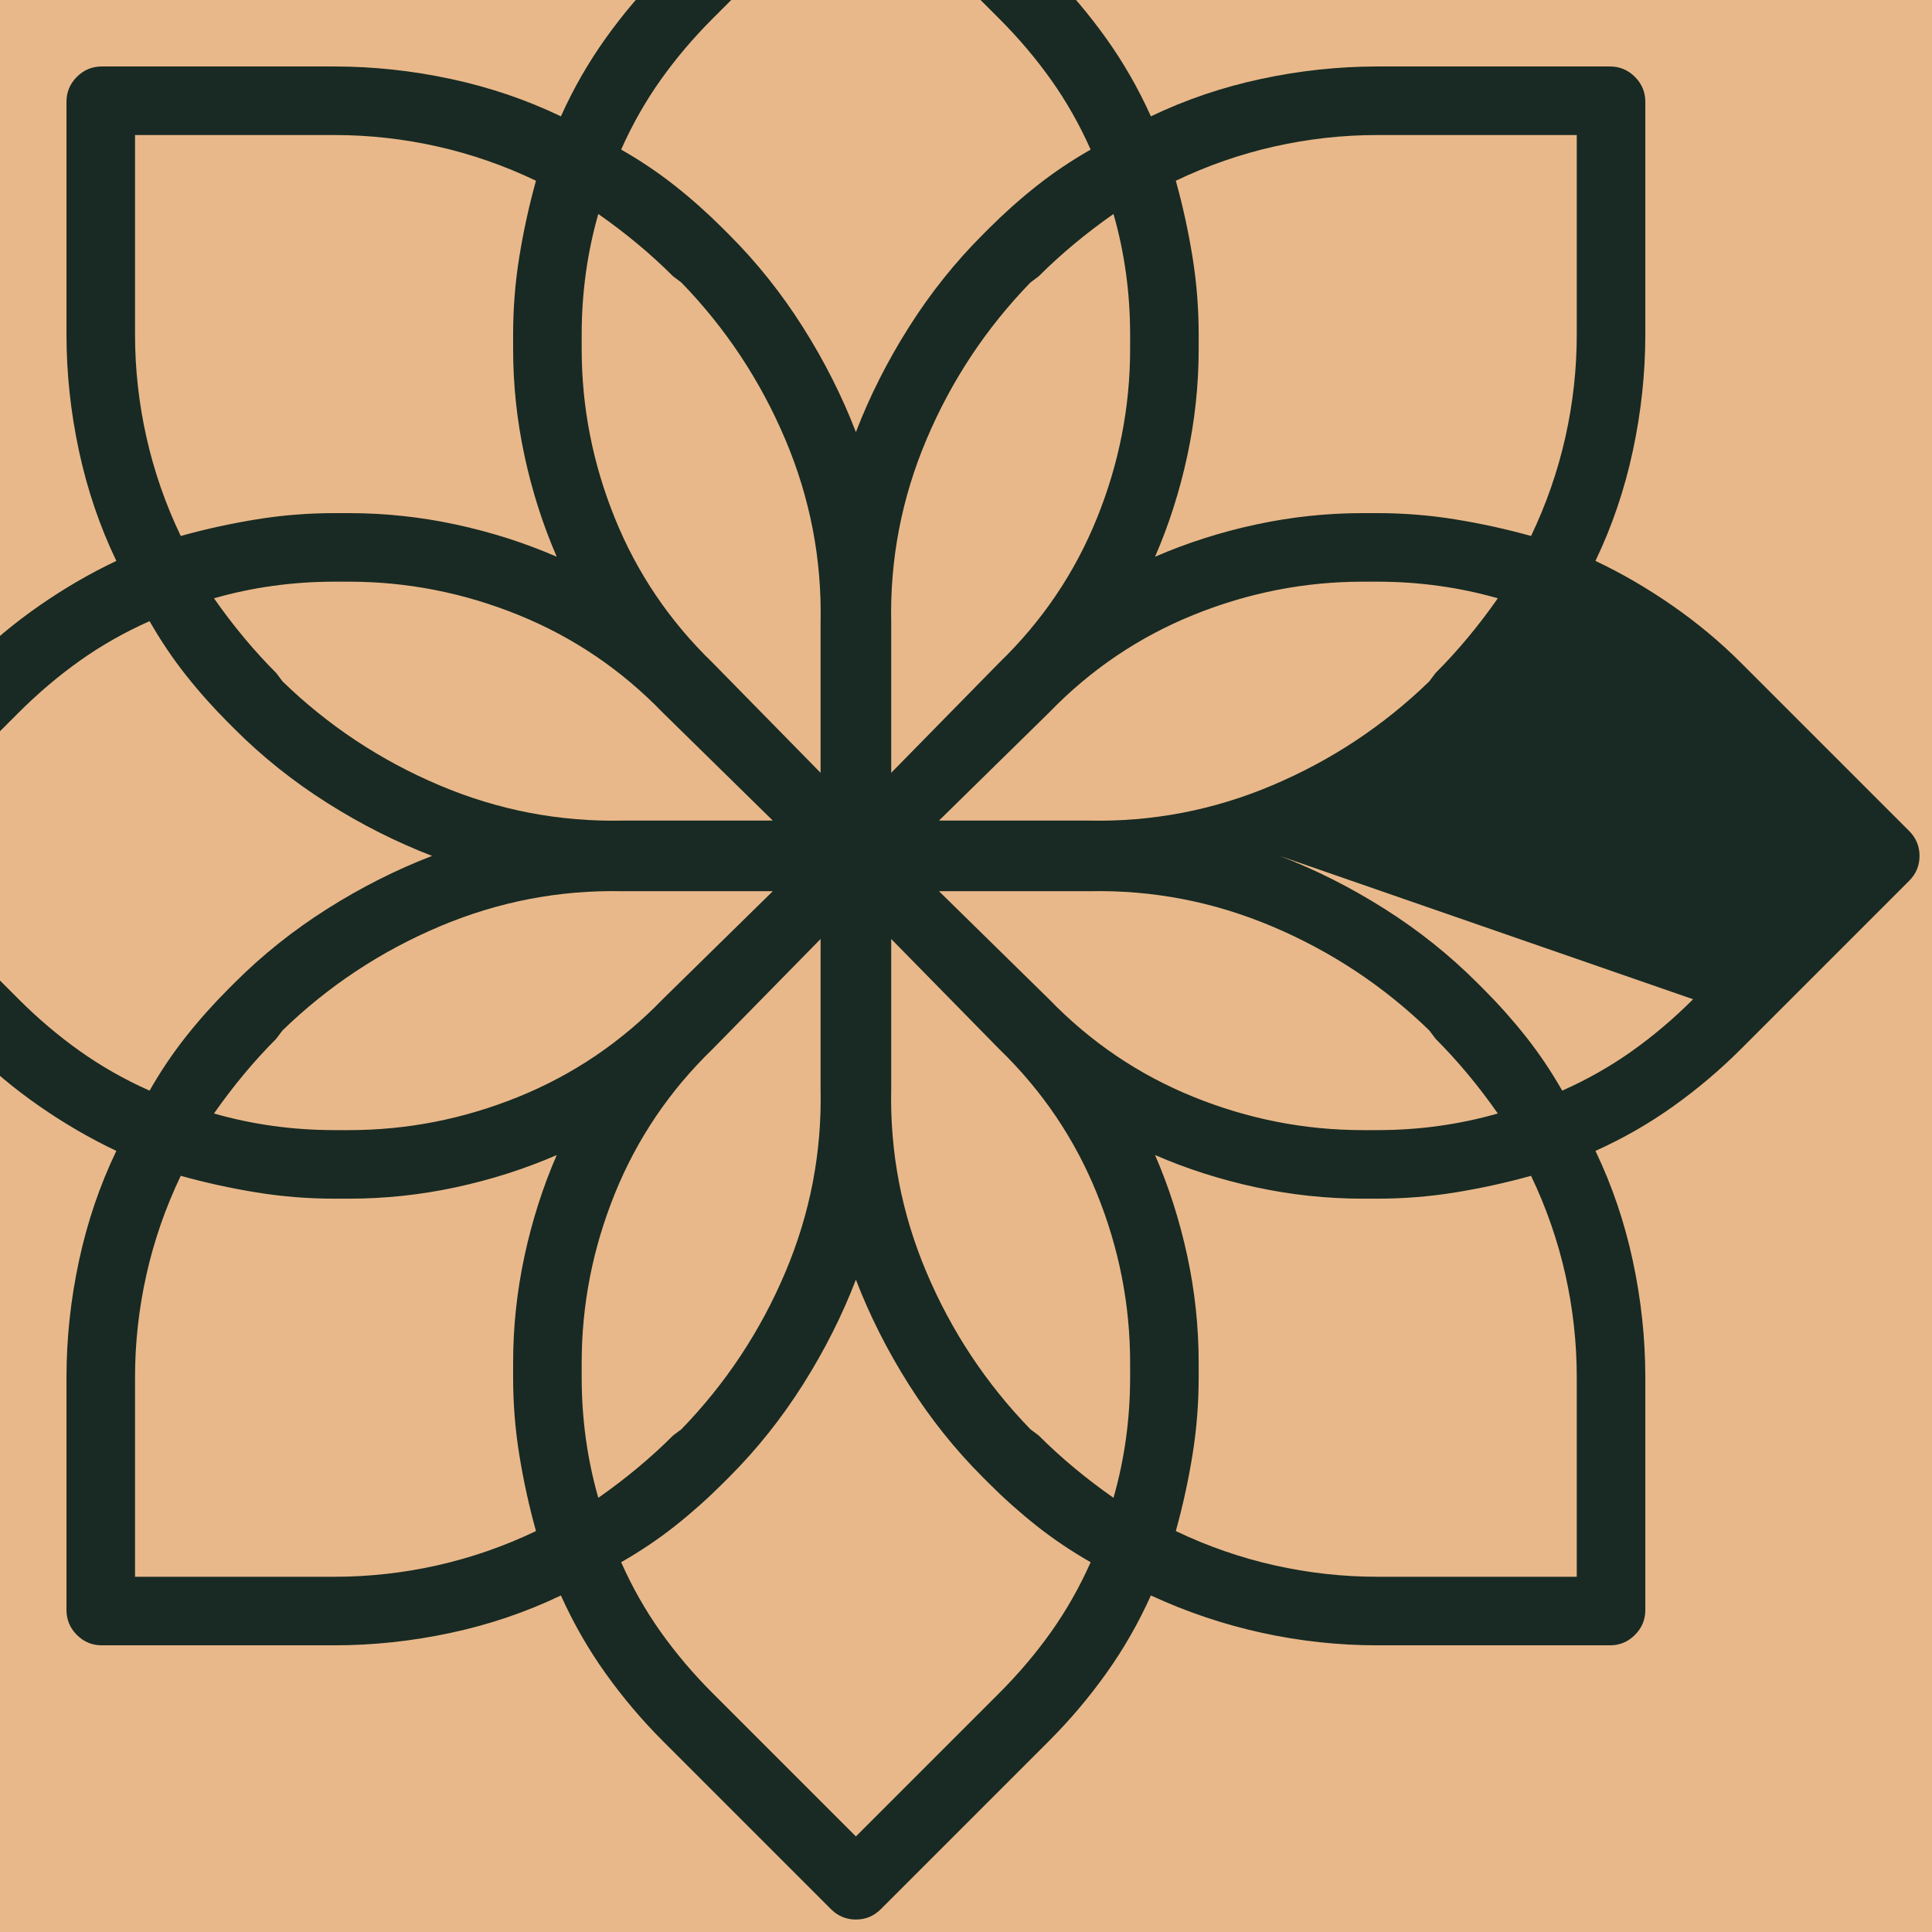
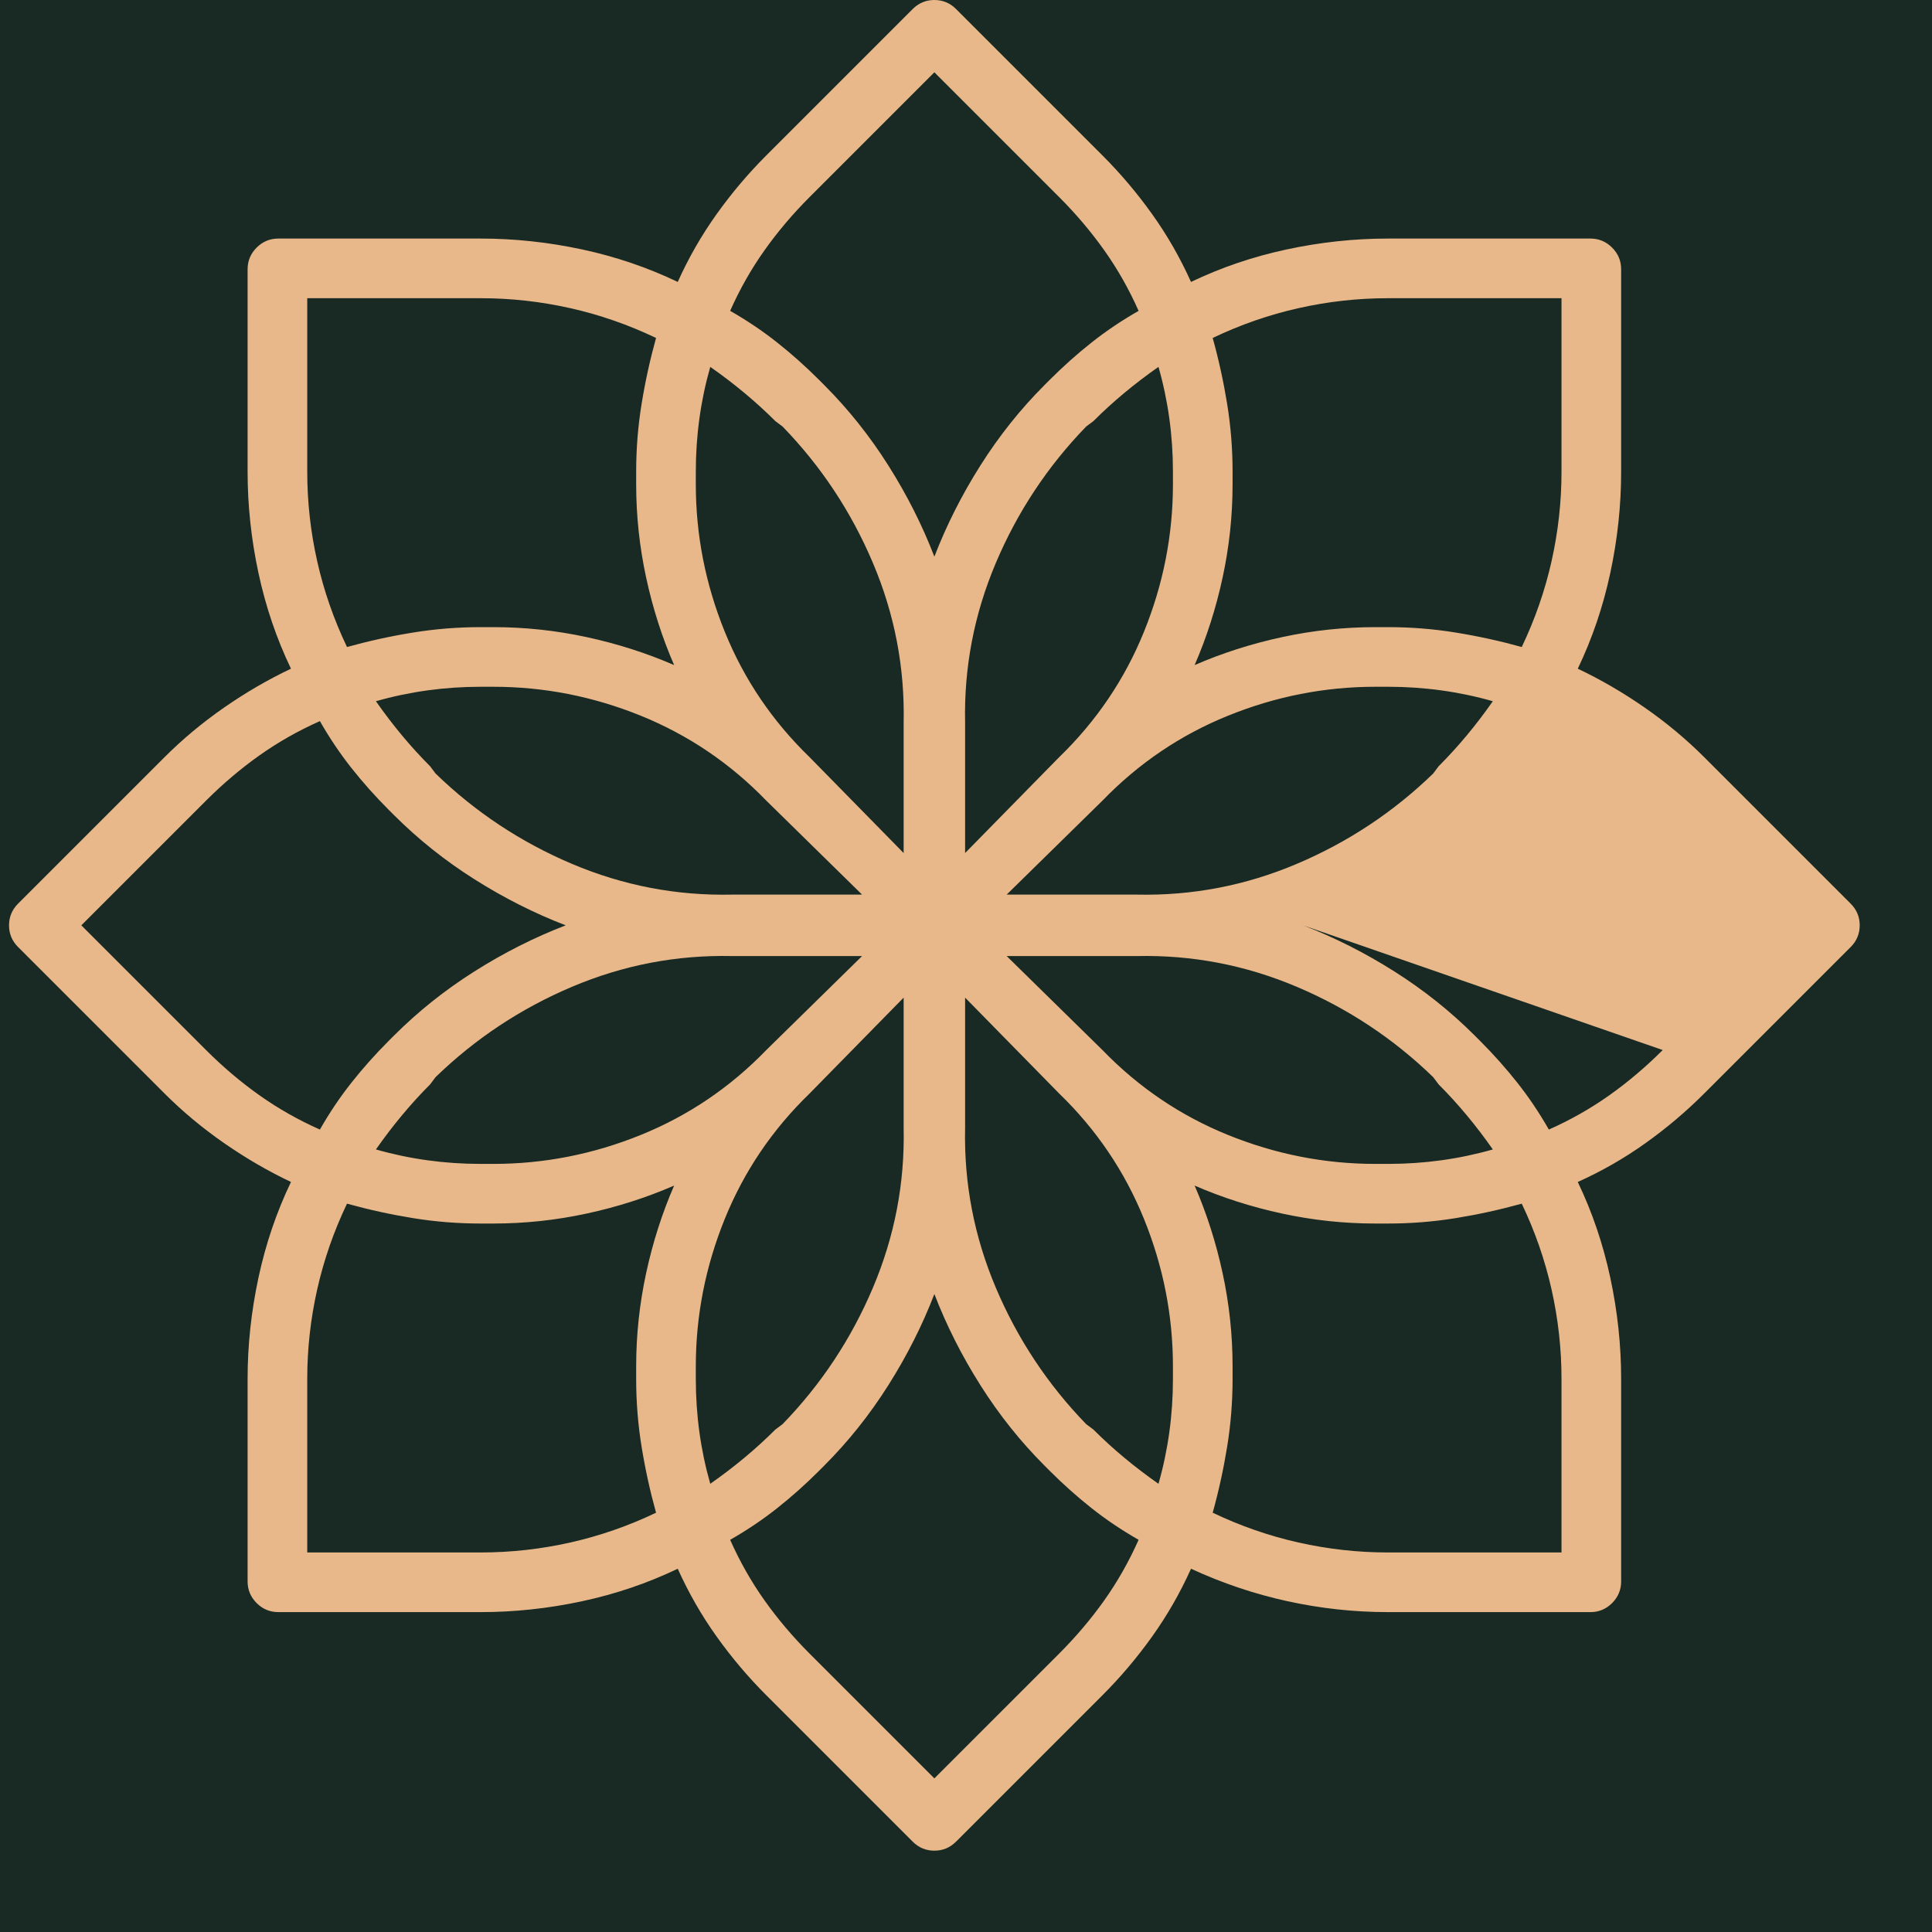
- <svg xmlns="http://www.w3.org/2000/svg" viewBox="100 100 930 930">
-   <rect width="1130" height="1130" x="0" y="0" fill="#E9B88A" />
+ <svg xmlns="http://www.w3.org/2000/svg" viewBox="-5 0 1069 1069">
+   <rect width="1069" height="1069" x="-5" y="0" fill="#182A23" />
  <g transform="translate(0,960) scale(1,-1)">
-     <path fill="#182A23" d="M1019 460l-81 81q-15 15 -33 27.5t-37 21.5q12 25 18 53t6 56v112q0 7 -5 12t-12 5h-112q-28 0 -56 -6t-53 -18q-9 20 -21.5 37.5t-27.5 32.5l-81 81q-5 5 -12 5t-12 -5l-81 -81q-15 -15 -27.5 -32.5t-21.5 -37.5q-25 12 -53 18t-56 6h-112q-7 0 -12 -5t-5 -12v-112 q0 -28 6 -56t18 -53q-19 -9 -37 -21.5t-33 -27.5l-81 -81q-5 -5 -5 -12t5 -12l81 -81q15 -15 33 -27.5t37 -21.5q-12 -25 -18 -53t-6 -56v-112q0 -7 5 -12t12 -5h112q28 0 56 6t53 18q9 -20 21.5 -37.5t27.5 -32.5l81 -81q5 -5 12 -5t12 5l81 81q15 15 27.5 32.5t21.5 37.5 q26 -12 53.5 -18t55.5 -6h112q7 0 12 5t5 12v112q0 28 -6 56t-18 53q20 9 37.5 21.5t32.5 27.5l81 81q5 5 5 12t-5 12v0zM666 773q23 11 47.5 16.5t49.5 5.5h96v-96q0 -25 -5.5 -49.5t-16.5 -47.5q-18 5 -36.5 8t-37.5 3h-7q-26 0 -51.5 -5.5t-48.5 -15.5q10 23 15.5 48.5 t5.5 51.5v7q0 19 -3 37.5t-8 36.5v0zM756 580h7q15 0 29.5 -2t28.5 -6q-7 -10 -14.5 -19t-15.5 -17l-3 -4q-33 -32 -75.5 -50t-88.5 -17h-72l53 52q30 31 69.5 47t81.5 16v0zM644 699v0v-7q0 -42 -16 -81.5t-47 -69.5l-52 -53v72q-1 46 17 88.5t50 75.5l4 3q8 8 17 15.5 t19 14.5q4 -14 6 -28.5t2 -29.5v0zM443 851l69 69l69 -69q14 -14 25 -29.5t19 -33.5q-14 -8 -26 -17.5t-23 -20.5l-3 -3q-20 -20 -35.5 -44.5t-25.5 -50.5q-10 26 -25.5 50.5t-35.5 44.5l-3 3q-11 11 -23 20.5t-26 17.5q8 18 19 33.5t25 29.5v0zM380 699q0 15 2 29.5t6 28.5 q10 -7 19 -14.5t17 -15.5l4 -3q32 -33 50 -75.5t17 -88.5v-72l-52 53q-31 30 -47 69.5t-16 81.5v7v0zM419 517l53 -52h-72q-46 -1 -88.5 17t-75.5 50l-3 4q-8 8 -15.5 17t-14.5 19q14 4 28.5 6t29.5 2h7q42 0 81.5 -16t69.5 -47v0zM165 795h96q25 0 49.5 -5.5t47.5 -16.5 q-5 -18 -8 -36.5t-3 -37.5v-7q0 -26 5.5 -51.5t15.5 -48.5q-23 10 -48.5 15.5t-51.5 5.5h-7q-19 0 -37.5 -3t-36.5 -8q-11 23 -16.5 47.5t-5.5 49.5v96v0zM109 379l-69 69l69 69q14 14 29.5 25t33.5 19q8 -14 17.5 -26t20.5 -23l3 -3q20 -20 44.5 -35.5t50.5 -25.5 q-26 -10 -50.5 -25.5t-44.5 -35.5l-3 -3q-11 -11 -20.5 -23t-17.5 -26q-18 8 -33.5 19t-29.5 25v0zM358 123q-23 -11 -47.5 -16.5t-49.5 -5.5h-96v96q0 25 5.5 49.5t16.5 47.5q18 -5 36.5 -8t37.5 -3h7q26 0 51.5 5.5t48.5 15.5q-10 -23 -15.5 -48.5t-5.5 -51.5v-7 q0 -19 3 -37.5t8 -36.5zM268 316h-7q-15 0 -29.5 2t-28.5 6q7 10 14.5 19t15.5 17l3 4q33 32 75.5 50t88.5 17h72l-53 -52q-30 -31 -69.5 -47t-81.5 -16v0zM380 197v7q0 42 16 81.5t47 69.5l52 53v-72q1 -46 -17 -88.5t-50 -75.5l-4 -3q-8 -8 -17 -15.5t-19 -14.5 q-4 14 -6 28.5t-2 29.5v0zM581 45l-69 -69l-69 69q-14 14 -25 29.5t-19 33.5q14 8 26 17.5t23 20.5l3 3q20 20 35.5 44.5t25.5 50.5q10 -26 25.5 -50.5t35.5 -44.5l3 -3q11 -11 23 -20.5t26 -17.5q-8 -18 -19 -33.5t-25 -29.5v0zM644 197q0 -15 -2 -29.5t-6 -28.5 q-10 7 -19 14.5t-17 15.5l-4 3q-32 33 -50 75.5t-17 88.5v72l52 -53q31 -30 47 -69.5t16 -81.5v-7v0zM605 379l-53 52h72q46 1 88.5 -17t75.5 -50l3 -4q8 -8 15.5 -17t14.5 -19q-14 -4 -28.5 -6t-29.5 -2h-7q-42 0 -81.5 16t-69.5 47v0zM859 101h-96q-25 0 -49.5 5.5 t-47.5 16.5q5 18 8 36.5t3 37.5v7q0 26 -5.5 51.5t-15.5 48.5q23 -10 48.5 -15.5t51.5 -5.5h7q19 0 37.5 3t36.5 8q11 -23 16.5 -47.5t5.5 -49.5v-96v0zM915 379q-14 -14 -29.5 -25t-33.5 -19q-8 14 -17.5 26t-20.5 23l-3 3q-20 20 -44.5 35.5t-50.5 25.5" />
+     <path fill="#E9B88A" d="M1019 460l-81 81q-15 15 -33 27.5t-37 21.5q12 25 18 53t6 56v112q0 7 -5 12t-12 5h-112q-28 0 -56 -6t-53 -18q-9 20 -21.5 37.5t-27.5 32.5l-81 81q-5 5 -12 5t-12 -5l-81 -81q-15 -15 -27.5 -32.5t-21.5 -37.5q-25 12 -53 18t-56 6h-112q-7 0 -12 -5t-5 -12v-112 q0 -28 6 -56t18 -53q-19 -9 -37 -21.5t-33 -27.5l-81 -81q-5 -5 -5 -12t5 -12l81 -81q15 -15 33 -27.5t37 -21.5q-12 -25 -18 -53t-6 -56v-112q0 -7 5 -12t12 -5h112q28 0 56 6t53 18q9 -20 21.5 -37.5t27.5 -32.5l81 -81q5 -5 12 -5t12 5l81 81q15 15 27.5 32.5t21.5 37.5 q26 -12 53.5 -18t55.5 -6h112q7 0 12 5t5 12v112q0 28 -6 56t-18 53q20 9 37.5 21.5t32.5 27.5l81 81q5 5 5 12t-5 12v0zM666 773q23 11 47.5 16.5t49.5 5.5h96v-96q0 -25 -5.5 -49.5t-16.5 -47.5q-18 5 -36.5 8t-37.5 3h-7q-26 0 -51.5 -5.5t-48.5 -15.5q10 23 15.5 48.5 t5.5 51.5v7q0 19 -3 37.5t-8 36.5v0zM756 580h7q15 0 29.5 -2t28.5 -6q-7 -10 -14.5 -19t-15.5 -17l-3 -4q-33 -32 -75.5 -50t-88.5 -17h-72l53 52q30 31 69.5 47t81.5 16v0zM644 699v0v-7q0 -42 -16 -81.5t-47 -69.5l-52 -53v72q-1 46 17 88.5t50 75.5l4 3q8 8 17 15.5 t19 14.5q4 -14 6 -28.5t2 -29.5v0zM443 851l69 69l69 -69q14 -14 25 -29.5t19 -33.5q-14 -8 -26 -17.5t-23 -20.5l-3 -3q-20 -20 -35.5 -44.5t-25.5 -50.5q-10 26 -25.5 50.5t-35.5 44.5l-3 3q-11 11 -23 20.5t-26 17.5q8 18 19 33.5t25 29.5v0zM380 699q0 15 2 29.5t6 28.5 q10 -7 19 -14.5t17 -15.5l4 -3q32 -33 50 -75.5t17 -88.5v-72l-52 53q-31 30 -47 69.5t-16 81.5v7v0zM419 517l53 -52h-72q-46 -1 -88.5 17t-75.5 50l-3 4q-8 8 -15.5 17t-14.5 19q14 4 28.5 6t29.5 2h7q42 0 81.5 -16t69.5 -47v0zM165 795h96q25 0 49.5 -5.5t47.5 -16.5 q-5 -18 -8 -36.5t-3 -37.5v-7q0 -26 5.5 -51.5t15.5 -48.5q-23 10 -48.5 15.5t-51.5 5.5h-7q-19 0 -37.5 -3t-36.5 -8q-11 23 -16.5 47.5t-5.5 49.5v96v0zM109 379l-69 69l69 69q14 14 29.5 25t33.5 19q8 -14 17.5 -26t20.5 -23l3 -3q20 -20 44.5 -35.5t50.5 -25.5 q-26 -10 -50.5 -25.5t-44.5 -35.5l-3 -3q-11 -11 -20.5 -23t-17.5 -26q-18 8 -33.5 19t-29.5 25v0zM358 123q-23 -11 -47.5 -16.5t-49.5 -5.5h-96v96q0 25 5.5 49.5t16.5 47.5q18 -5 36.5 -8t37.5 -3h7q26 0 51.5 5.5t48.5 15.5q-10 -23 -15.5 -48.5t-5.5 -51.5v-7 q0 -19 3 -37.5t8 -36.5zM268 316h-7q-15 0 -29.5 2t-28.5 6q7 10 14.5 19t15.5 17l3 4q33 32 75.5 50t88.5 17h72l-53 -52q-30 -31 -69.5 -47t-81.5 -16v0zM380 197v7q0 42 16 81.5t47 69.5l52 53v-72q1 -46 -17 -88.5t-50 -75.5l-4 -3q-8 -8 -17 -15.5t-19 -14.5 q-4 14 -6 28.5t-2 29.5v0zM581 45l-69 -69l-69 69q-14 14 -25 29.5t-19 33.5q14 8 26 17.5t23 20.5l3 3q20 20 35.5 44.5t25.5 50.5q10 -26 25.5 -50.5t35.5 -44.5l3 -3q11 -11 23 -20.5t26 -17.5q-8 -18 -19 -33.5t-25 -29.5v0zM644 197q0 -15 -2 -29.5t-6 -28.5 q-10 7 -19 14.5t-17 15.5l-4 3q-32 33 -50 75.5t-17 88.5v72l52 -53q31 -30 47 -69.5t16 -81.5v-7v0zM605 379l-53 52h72q46 1 88.5 -17t75.5 -50l3 -4q8 -8 15.5 -17t14.5 -19q-14 -4 -28.5 -6t-29.5 -2h-7q-42 0 -81.5 16t-69.5 47v0zM859 101h-96q-25 0 -49.5 5.5 t-47.5 16.5q5 18 8 36.5t3 37.5v7q0 26 -5.5 51.5t-15.5 48.5q23 -10 48.5 -15.5t51.5 -5.5h7q19 0 37.5 3t36.5 8q11 -23 16.5 -47.5t5.5 -49.5v-96v0zM915 379q-14 -14 -29.5 -25t-33.5 -19q-8 14 -17.5 26t-20.5 23l-3 3q-20 20 -44.5 35.5t-50.5 25.5" />
  </g>
</svg>
